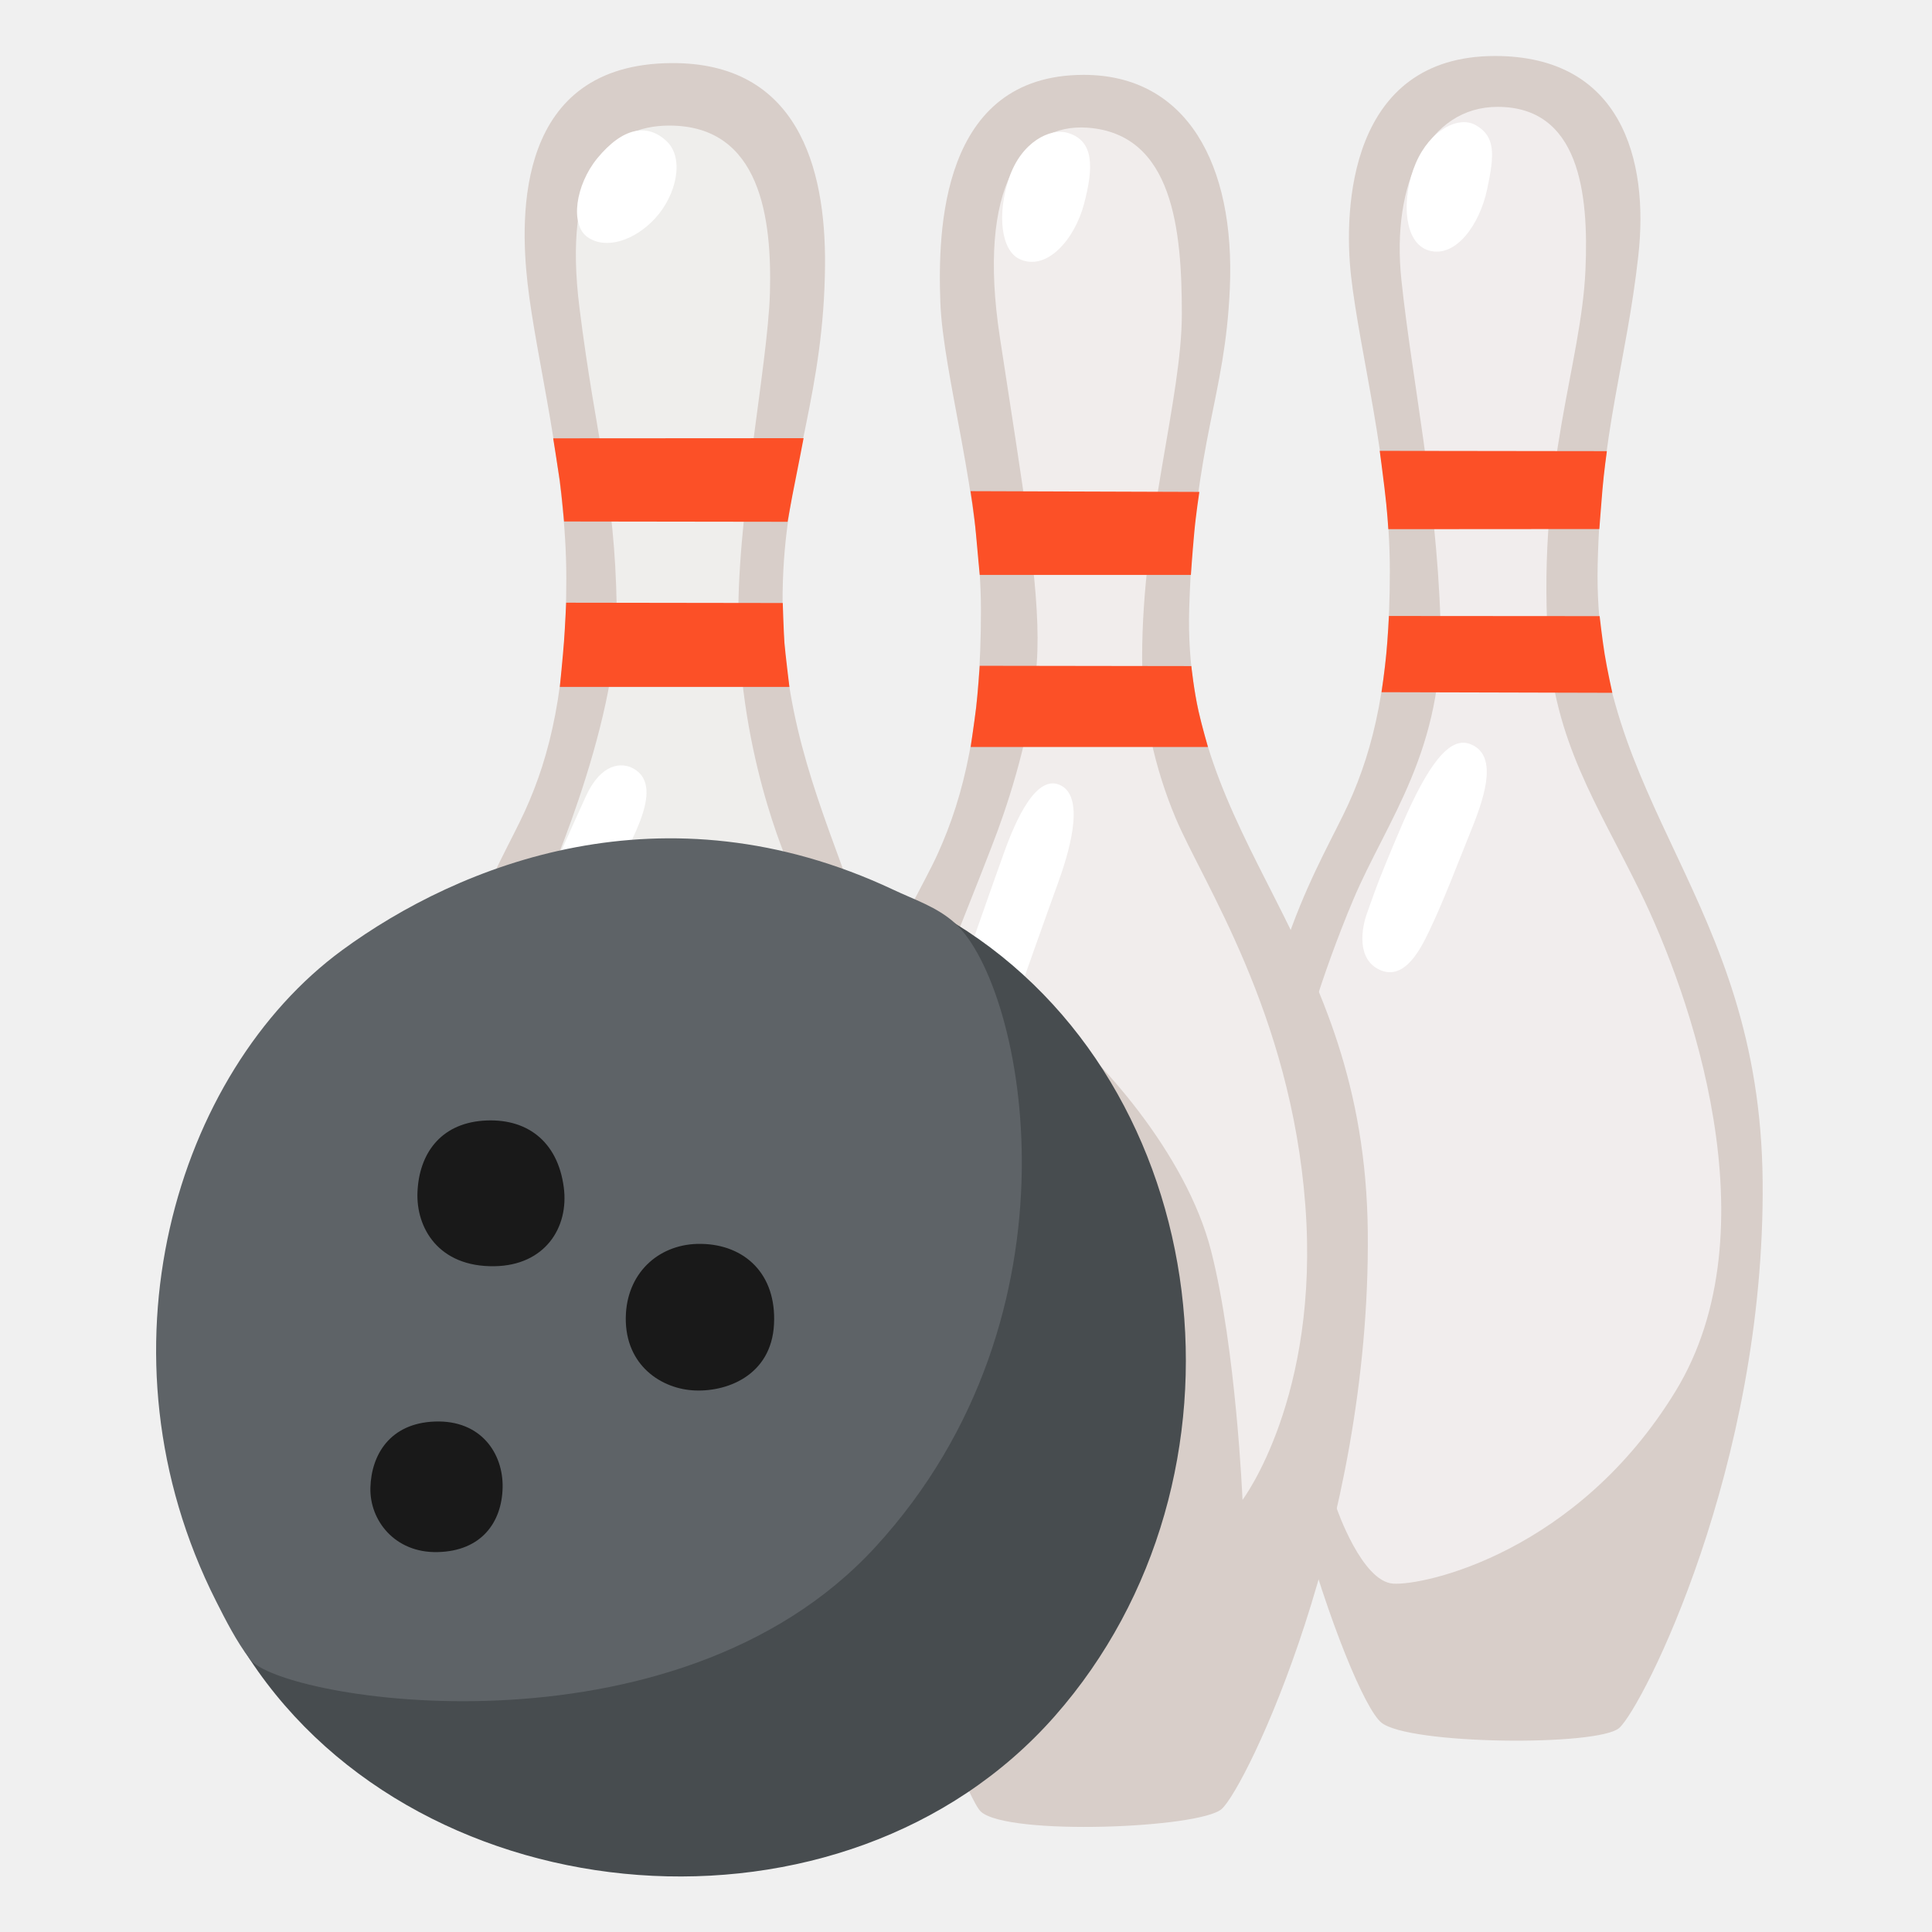
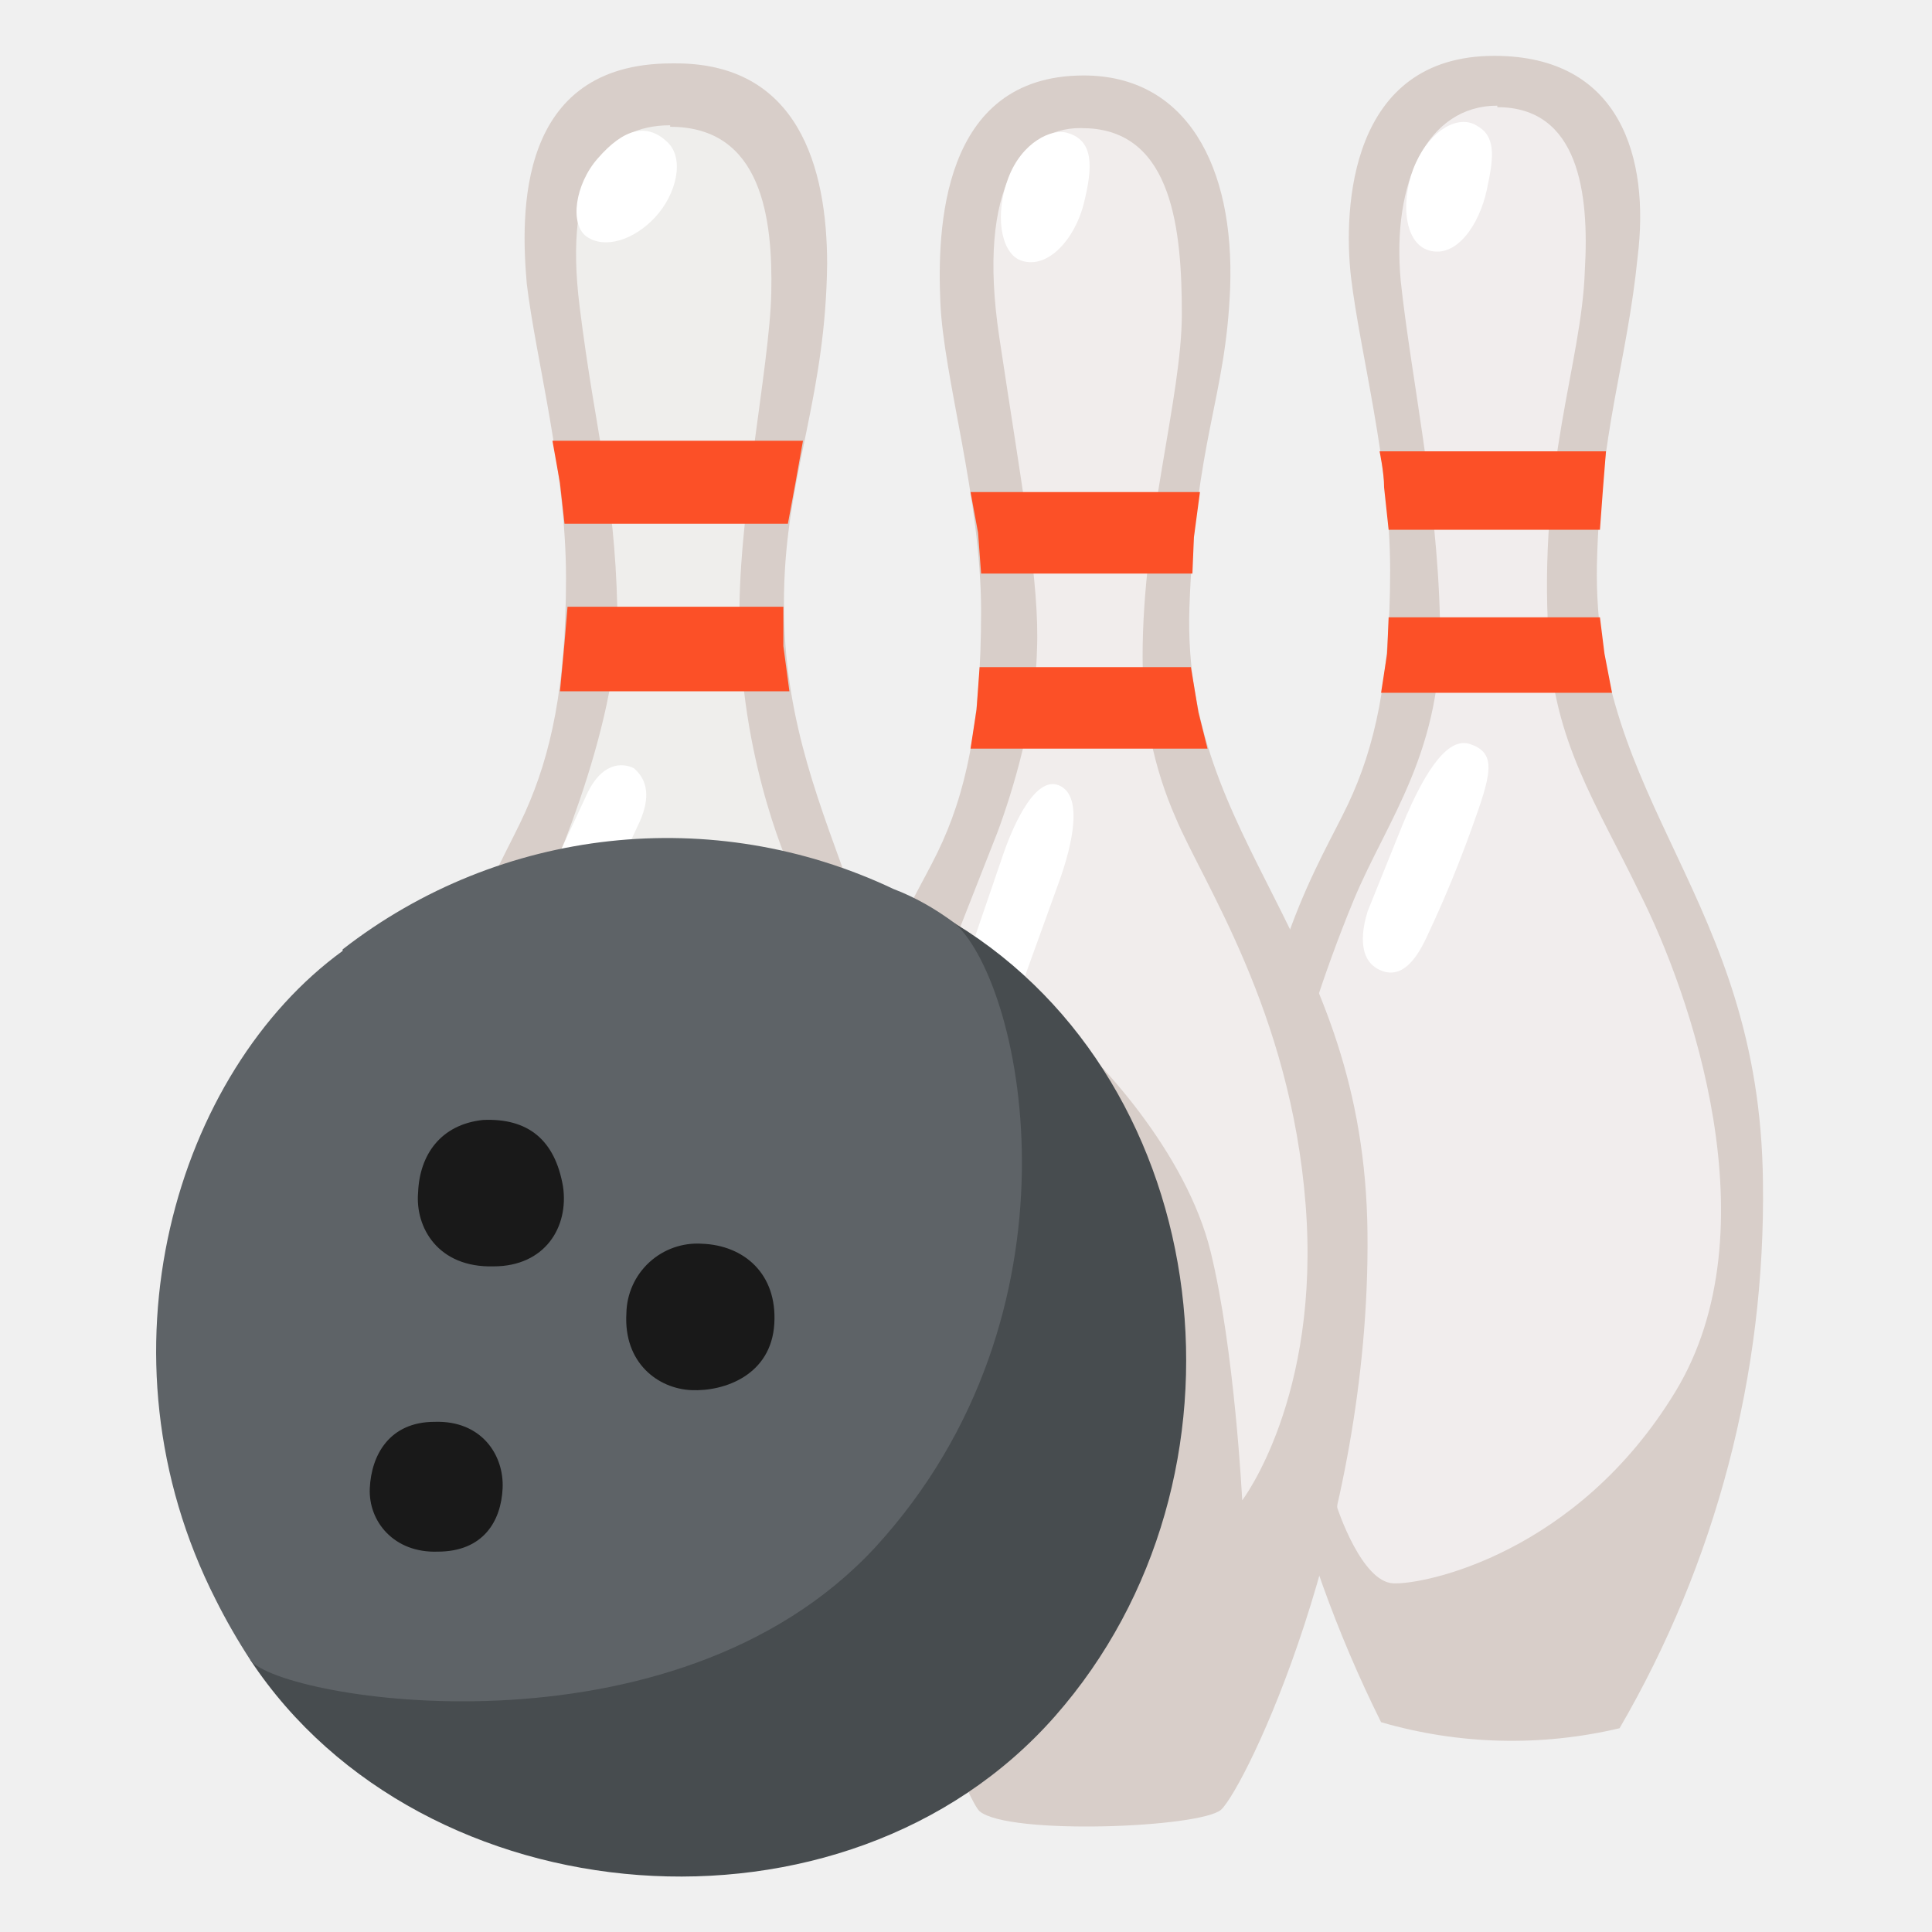
- <svg xmlns="http://www.w3.org/2000/svg" width="1em" height="1em" viewBox="0 0 128 128">
-   <path fill="#d8cec9" d="M99.05 3.71c-9.68 0-10.04 10.11-9.54 14.57.58 5.14 2.57 12.35 2.57 19.56s-1.03 11.67-2.75 15.44-6.01 10.15-6.6 22.84c-.72 15.41 6.63 36.21 8.78 38 1.77 1.48 14.39 1.59 15.77.36 1.54-1.37 9.67-17.33 9.5-36.21-.17-18.87-11.29-24.91-10.93-40.87.2-8.78 1.91-13.42 2.69-20.43.73-6.45-1.16-13.26-9.49-13.26m-54.56.47c-10.32.06-10.04 10.11-9.54 14.57.58 5.14 2.57 12.35 2.57 19.56s-1.03 11.67-2.75 15.44-6.01 10.15-6.6 22.84c-.72 15.41 6.63 36.21 8.78 38 1.77 1.48 14.39 1.59 15.77.36 1.54-1.37 7.77-17.09 7.6-35.96S51.08 53.7 51.9 37.76c.36-6.99 2.7-11.86 2.76-20.22.05-6.48-1.84-13.41-10.17-13.36" />
-   <path fill="#f1eded" d="M99.22 7.08c-4.57 0-7.07 4.99-6.37 11.5.69 6.51 2.31 14.13 2.58 22.45.29 8.67-3.55 13.31-5.77 18.57s-3.46 9.98-3.46 9.98l2.36 30.35s1.66 4.85 3.74 4.99 12.19-2.08 18.71-12.75.97-26.33-2.36-33.12c-2.82-5.76-5.7-9.93-6.1-16.77-.66-11.44 2.22-18.15 2.49-24.39.23-5.13-.42-10.81-5.82-10.81" />
-   <path fill="#efeeec" d="M44.35 8.32c-4.16 0-7.07 3.19-5.96 12.06s2.33 11.97 2.47 19.87-5.1 19.35-5.1 19.35l10.67 8.45 6.1-10.12S49.2 51 48.93 41.58c-.2-6.94 1.94-17.32 2.08-22.17.13-4.85-.57-11.09-6.66-11.09" />
-   <path fill="#d8cec9" d="M71.8 4.96c-9.5 0-9.67 10.37-9.5 15.06.18 4.84 2.69 12.91 2.69 20.43s-1.08 12.19-2.87 16.13-6.63 10.58-7.17 23.84 8.6 38.32 10.04 39.61c1.79 1.61 14.51 1.1 15.95-.18 1.61-1.43 9.86-18.46 9.68-38.18S78.29 56.03 78.79 40.26c.36-11.29 2.37-13.79 2.69-21.15.36-8.23-2.86-14.15-9.68-14.15" />
-   <path fill="#f1edec" d="M72.06 8.46c-4.28-.31-7.34 3.88-5.82 13.86s2.63 16.35 2.49 20.79c-.14 4.43-1.66 9.28-2.63 11.92-.97 2.63-4.43 11.22-4.43 11.22s4.71-1.25 7.9 1.25c3.19 2.49 9.01 8.87 10.67 15.38s2.08 16.49 2.08 16.49 5.13-6.79 4.16-19.54-6.79-21.34-8.59-25.63c-1.37-3.26-2.22-6.93-2.22-10.67 0-8.87 2.63-17.18 2.63-22.72s-.56-11.93-6.24-12.35" />
-   <path fill="#fff" d="M97.77 8.29c-1.13-.64-3.02.31-3.97 2.52-.94 2.2-.88 5.29.88 5.79s3.34-1.7 3.84-4.03.57-3.53-.75-4.28m-27.08.5c-1.08-.3-3.02.57-3.84 3.02s-.5 4.79.69 5.35c1.78.84 3.65-1.26 4.28-3.65s.7-4.22-1.13-4.72m-26.52.57c1.2 1.14.63 3.59-.76 5.1s-3.28 2.08-4.47 1.26c-1.2-.82-.81-3.47.63-5.23 1.71-2.08 3.34-2.33 4.6-1.13m-2.2 41.56c-.77-.43-2.14-.38-3.15 1.83-1.01 2.2-1.95 4.35-1.95 4.35l3.4 1.76s1.57-2.96 2.14-4.47.69-2.84-.44-3.47m21.98 12.85s1.83-5.23 2.58-7.31 2.14-5.29 3.78-4.41.44 4.66-.25 6.55-2.58 7.24-2.58 7.24zm33.44-14.48c-1.35-.51-2.77 1.32-4.53 5.42s-1.89 4.72-2.27 5.73-.76 3.15.88 3.84 2.69-1.51 3.21-2.58c.94-1.95 1.89-4.47 2.83-6.8s1.71-4.92-.12-5.61" />
-   <path fill="#fc5027" d="m91.41 29.87 15.05.02s-.2 1.42-.29 2.51c-.08.94-.21 2.65-.21 2.65l-13.98.01s-.07-1.26-.26-2.77c-.11-.93-.31-2.42-.31-2.42m.61 10.94 13.96.01s.17 1.5.33 2.5.51 2.58.51 2.58l-15.29-.04s.21-1.4.32-2.56c.11-1.18.17-2.49.17-2.49M64.3 32.54l15.16.05s-.24 1.56-.35 2.84c-.12 1.32-.21 2.66-.21 2.66H64.91s-.14-1.44-.25-2.72-.36-2.83-.36-2.83m.61 11.57 14.02.02s.17 1.64.48 3.01c.2.89.62 2.35.62 2.35H64.31s.25-1.7.36-2.59.24-2.79.24-2.79M36.65 29.04l16.59-.01s-.4 2.1-.57 2.92c-.23 1.12-.49 2.62-.49 2.62l-14.81-.02s-.14-1.62-.28-2.68c-.19-1.27-.44-2.83-.44-2.83m.86 10.89 14.35.02s.06 1.91.11 2.63c.06.72.33 2.93.33 2.93H37.09s.2-1.99.28-3.06c.07-.96.14-2.52.14-2.52" />
-   <path fill="#474c4f" d="M16.55 109.93c11.42 17.31 39.44 19.54 53.33 3.77s10.71-41.86-6.59-52.51C46.45 50.83 5.16 92.67 16.55 109.93" />
-   <path fill="#5e6367" d="M22.67 62.95c-11.02 8.08-16.66 26.71-8.35 43.14.65 1.29 1.33 2.62 2.23 3.83 2 2.71 28.14 7.06 41.44-7.42 14.22-15.48 9.89-37.09 5.3-41.32-1.2-1.1-2.76-1.59-4.12-2.24-15.19-7.14-28.73-1.68-36.5 4.01" />
-   <path fill="#191919" d="M41.47 87.01c-.19 3.27 2.16 4.93 4.38 5.1s5.26-.94 5.43-4.38c.17-3.33-1.94-5.27-4.82-5.32-2.68-.05-4.82 1.78-4.99 4.6m-9.49-12.76c-2.82.22-4.21 2.21-4.32 4.71-.11 2.38 1.39 4.99 5.1 4.93 3.33-.05 4.95-2.55 4.59-5.24-.41-3.07-2.49-4.62-5.37-4.4m-3.17 19.93c-2.99.11-4.21 2.22-4.27 4.38s1.61 4.33 4.44 4.27c2.94-.06 4.27-2 4.32-4.27s-1.44-4.49-4.49-4.38" />
+ <svg viewBox="0 0 128 128">
+   <path fill="#d8cec9" d="M99 3.7c-9.6 0-10 10.1-9.5 14.6.6 5.1 2.6 12.3 2.6 19.5s-1 11.7-2.8 15.5-6 10.1-6.6 22.8a84 84 0 0 0 8.8 38 31 31 0 0 0 15.8.4 70 70 0 0 0 9.5-36.2c-.2-18.9-11.3-25-11-40.9.2-8.8 2-13.4 2.7-20.4.8-6.5-1.1-13.3-9.5-13.3m-54.5.5c-10.3 0-10 10-9.6 14.6.6 5 2.6 12.3 2.6 19.5s-1 11.7-2.7 15.5-6 10.1-6.6 22.8a83 83 0 0 0 8.7 38 31 31 0 0 0 15.8.4c1.6-1.4 7.8-17.1 7.6-36S51.1 53.7 52 37.8c.4-7 2.7-11.9 2.8-20.3 0-6.4-1.9-13.4-10.2-13.3" />
+   <path fill="#f1eded" d="M99.2 7c-4.6 0-7 5-6.4 11.6.7 6.5 2.4 14.1 2.6 22.4.3 8.7-3.5 13.3-5.7 18.6s-3.5 10-3.5 10l2.4 30.3s1.6 4.9 3.7 5 12.2-2 18.7-12.7 1-26.4-2.4-33.1c-2.8-5.8-5.7-10-6-16.8-.7-11.5 2.2-18.2 2.4-24.4.3-5.1-.4-10.8-5.8-10.8" />
+   <path fill="#efeeec" d="M44.4 8.3c-4.2 0-7.1 3.2-6 12s2.3 12 2.5 20-5.1 19.3-5.1 19.3l10.6 8.5 6.1-10.2S49.2 51 49 41.6c-.2-7 2-17.3 2.1-22.2s-.6-11-6.7-11" />
+   <path fill="#d8cec9" d="M71.8 5c-9.5 0-9.7 10.3-9.5 15 .2 5 2.7 13 2.7 20.5s-1 12.1-2.9 16-6.6 10.7-7.2 24 8.6 38.2 10 39.5c1.9 1.6 14.6 1.1 16-.1 1.6-1.5 9.9-18.5 9.7-38.2S78.3 56 78.8 40.3c.4-11.3 2.4-13.8 2.7-21.2C81.8 11 78.6 5 71.8 5" />
+   <path fill="#f1edec" d="M72 8.5c-4.2-.3-7.3 3.8-5.8 13.8s2.7 16.4 2.5 20.8c-.1 4.4-1.6 9.3-2.6 12l-4.4 11.2s4.7-1.3 7.9 1.2 9 8.9 10.6 15.4 2.1 16.5 2.1 16.5 5.2-6.8 4.2-19.6-6.8-21.3-8.6-25.6q-2.2-5-2.2-10.7c0-8.8 2.6-17.2 2.6-22.7s-.6-12-6.2-12.3" />
+   <path fill="#fff" d="M97.8 8.3c-1.2-.7-3 .3-4 2.5s-.9 5.3.9 5.8 3.3-1.7 3.8-4 .6-3.6-.7-4.3m-27.1.5c-1-.3-3 .6-3.9 3s-.5 4.8.7 5.4c1.8.8 3.7-1.3 4.3-3.7s.7-4.2-1.1-4.7m-26.5.6c1.2 1.1.6 3.5-.8 5s-3.3 2.1-4.5 1.3-.8-3.5.7-5.2q2.6-3 4.6-1.1M42 50.9c-.8-.4-2.2-.4-3.2 1.9l-2 4.3 3.5 1.8 2.1-4.5q1-2.3-.4-3.5m22 12.9 2.5-7.3c.7-2 2.2-5.3 3.8-4.4s.5 4.6-.2 6.5l-2.6 7.2zm33.4-14.5q-2-.7-4.5 5.4l-2.3 5.7c-.3 1-.8 3.2.9 3.9s2.7-1.5 3.2-2.6q1.5-3.2 2.8-6.8c1.3-3.6 1.7-5-.1-5.6" />
+   <path fill="#fc5027" d="M91.4 29.9h15l-.2 2.5-.2 2.7H92l-.3-2.8c0-1-.3-2.4-.3-2.4m.6 11h14l.3 2.4.5 2.6H91.5l.4-2.6zm-27.7-8.3h15.2l-.4 3L79 38H65l-.2-2.7zm.6 11.6h14l.5 3 .6 2.4H64.3l.4-2.6zm-28.3-15h16.6l-.5 2.8-.5 2.7H37.4l-.3-2.7zm1 11h14.3v2.6l.4 3H37.1l.3-3.2z" />
+   <path fill="#474c4f" d="M16.6 110c11.4 17.2 39.4 19.5 53.3 3.7s10.7-41.9-6.6-52.5C46.5 50.8 5.2 92.7 16.6 109.9" />
+   <path fill="#5e6367" d="M22.7 63c-11 8-16.7 26.7-8.4 43q1 2 2.3 4c2 2.6 28 7 41.4-7.5 14.2-15.5 9.9-37 5.3-41.3q-2-1.5-4.1-2.3a35 35 0 0 0-36.5 4" />
+   <path fill="#191919" d="M41.5 87c-.2 3.3 2.1 5 4.3 5.1s5.3-1 5.5-4.4c.2-3.3-2-5.2-4.8-5.3a4.7 4.7 0 0 0-5 4.6M32 74.2c-2.8.3-4.2 2.3-4.3 4.8-.2 2.3 1.3 5 5 4.9 3.4 0 5-2.6 4.6-5.3q-.8-4.6-5.3-4.4m-3.2 20c-3 0-4.2 2.2-4.3 4.4s1.6 4.3 4.5 4.2c3 0 4.2-2 4.3-4.2s-1.4-4.5-4.5-4.4" />
</svg>
